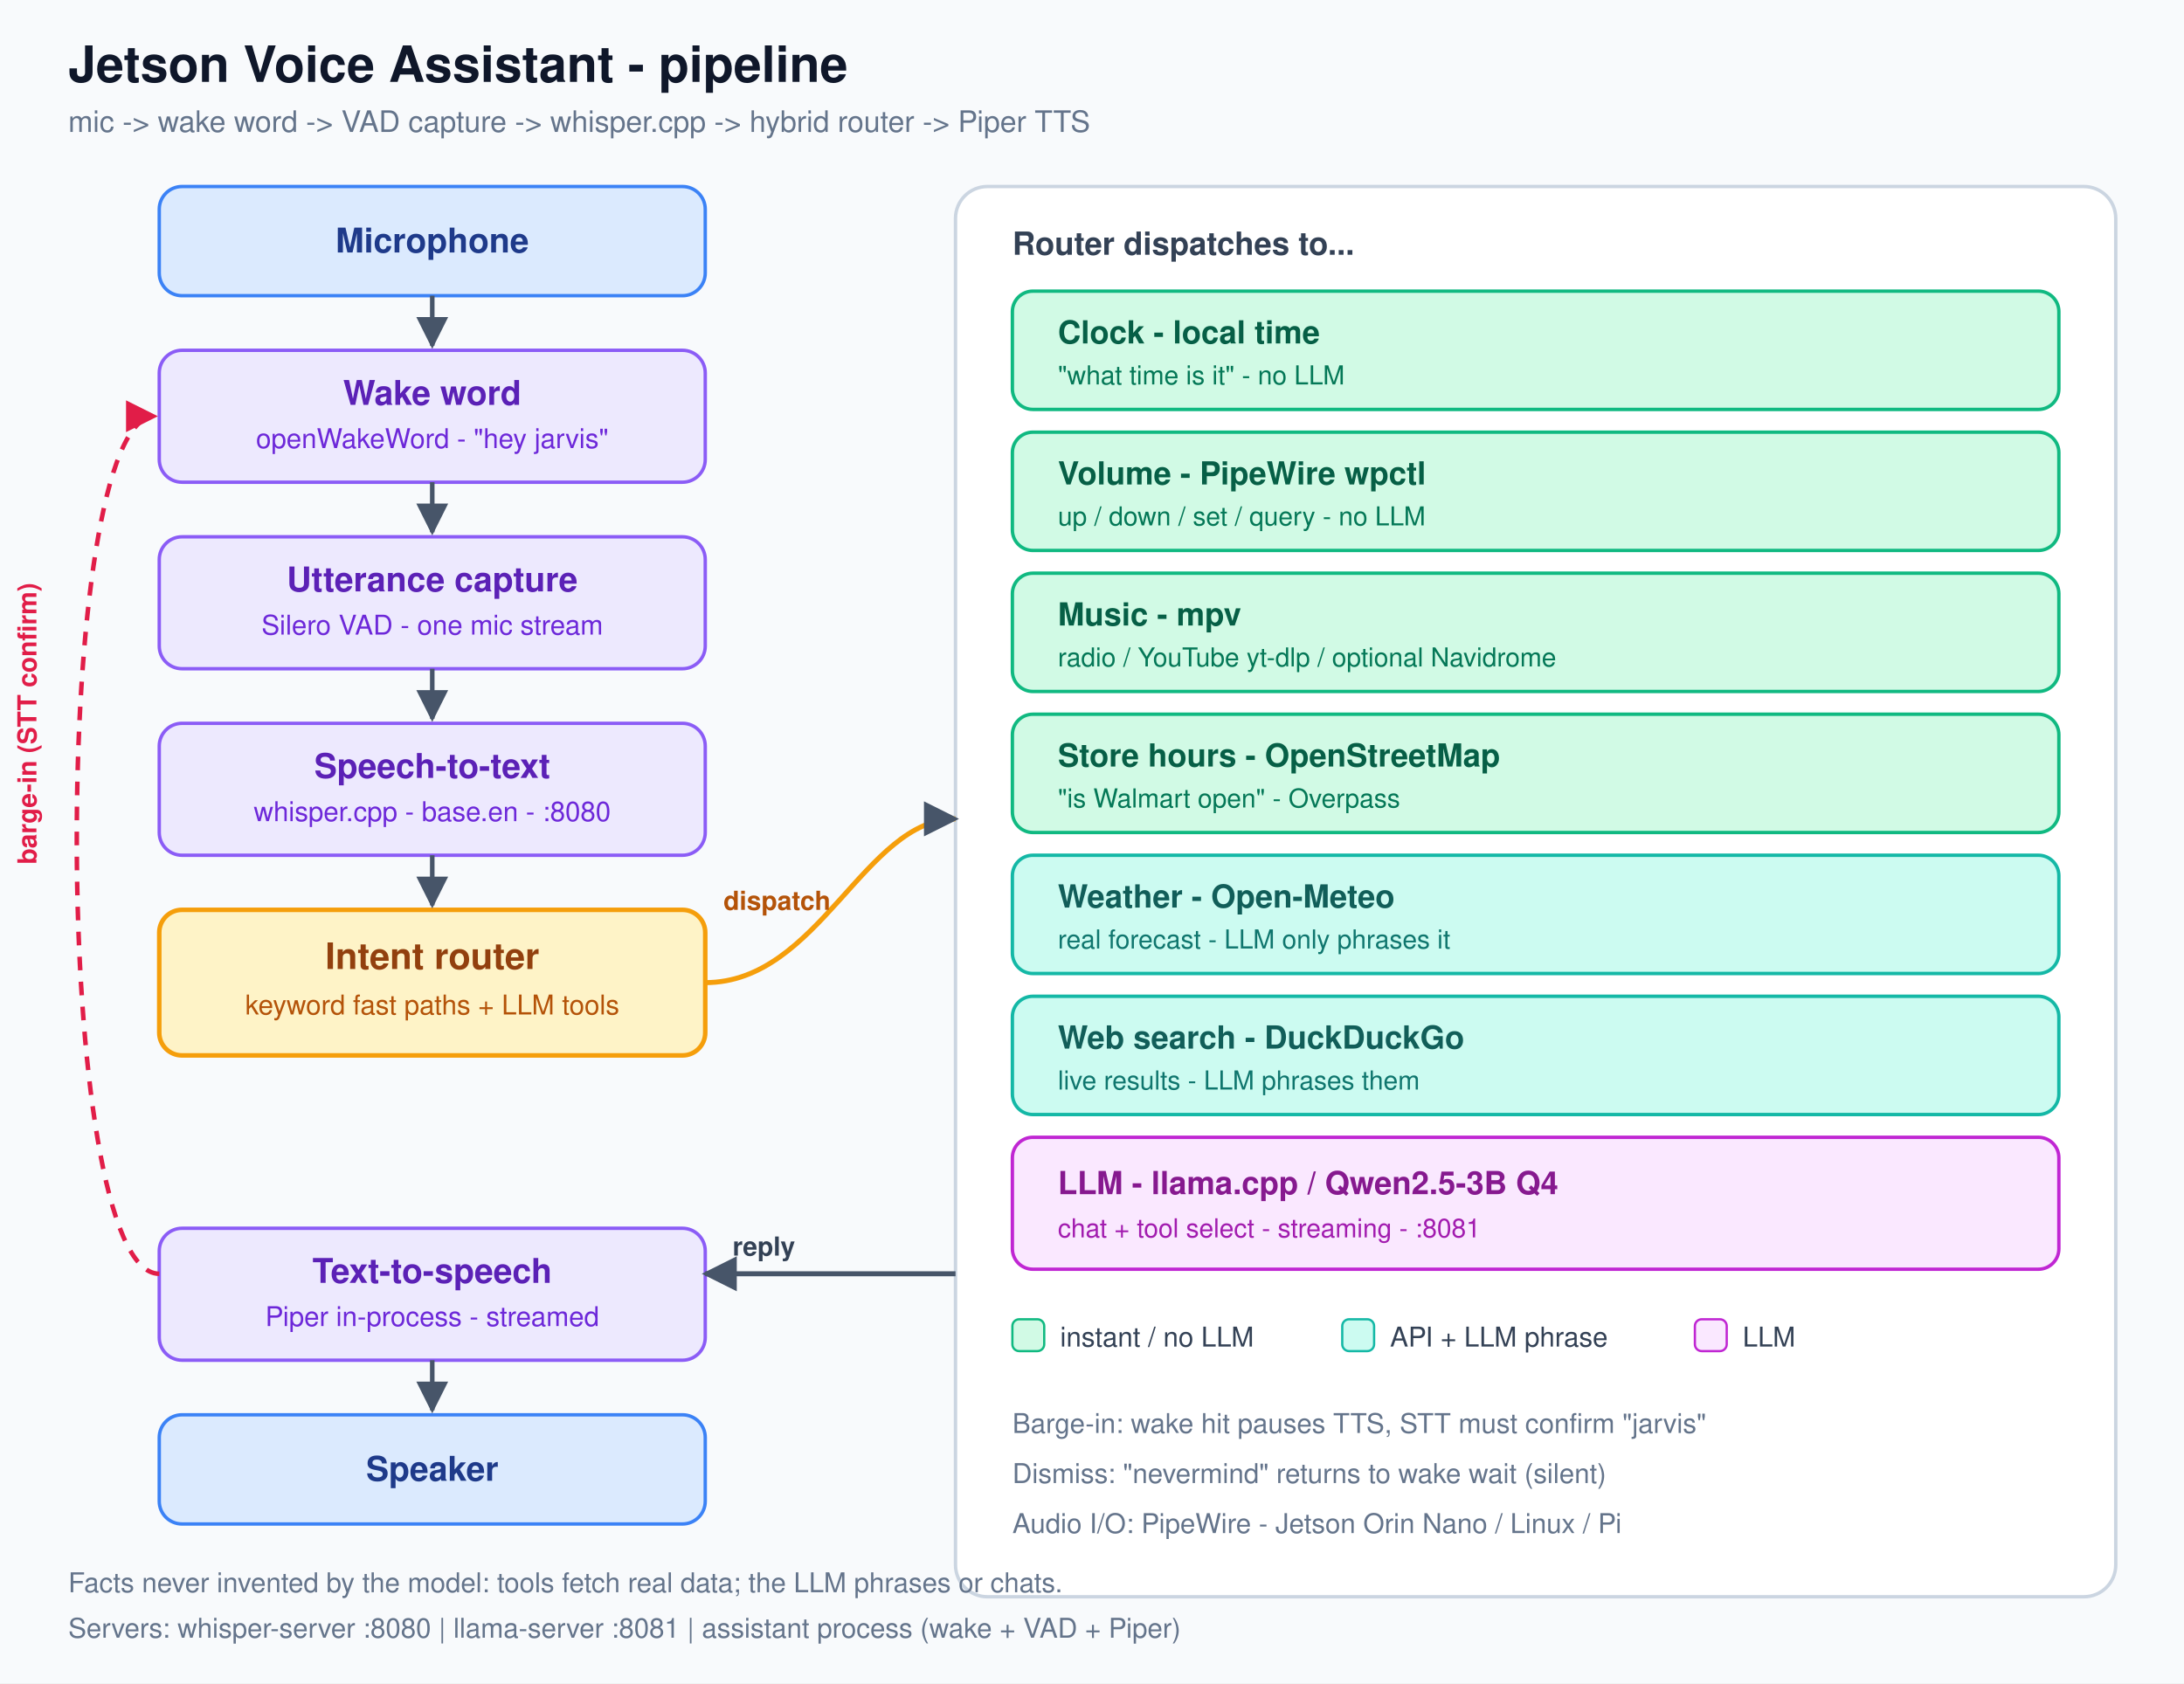
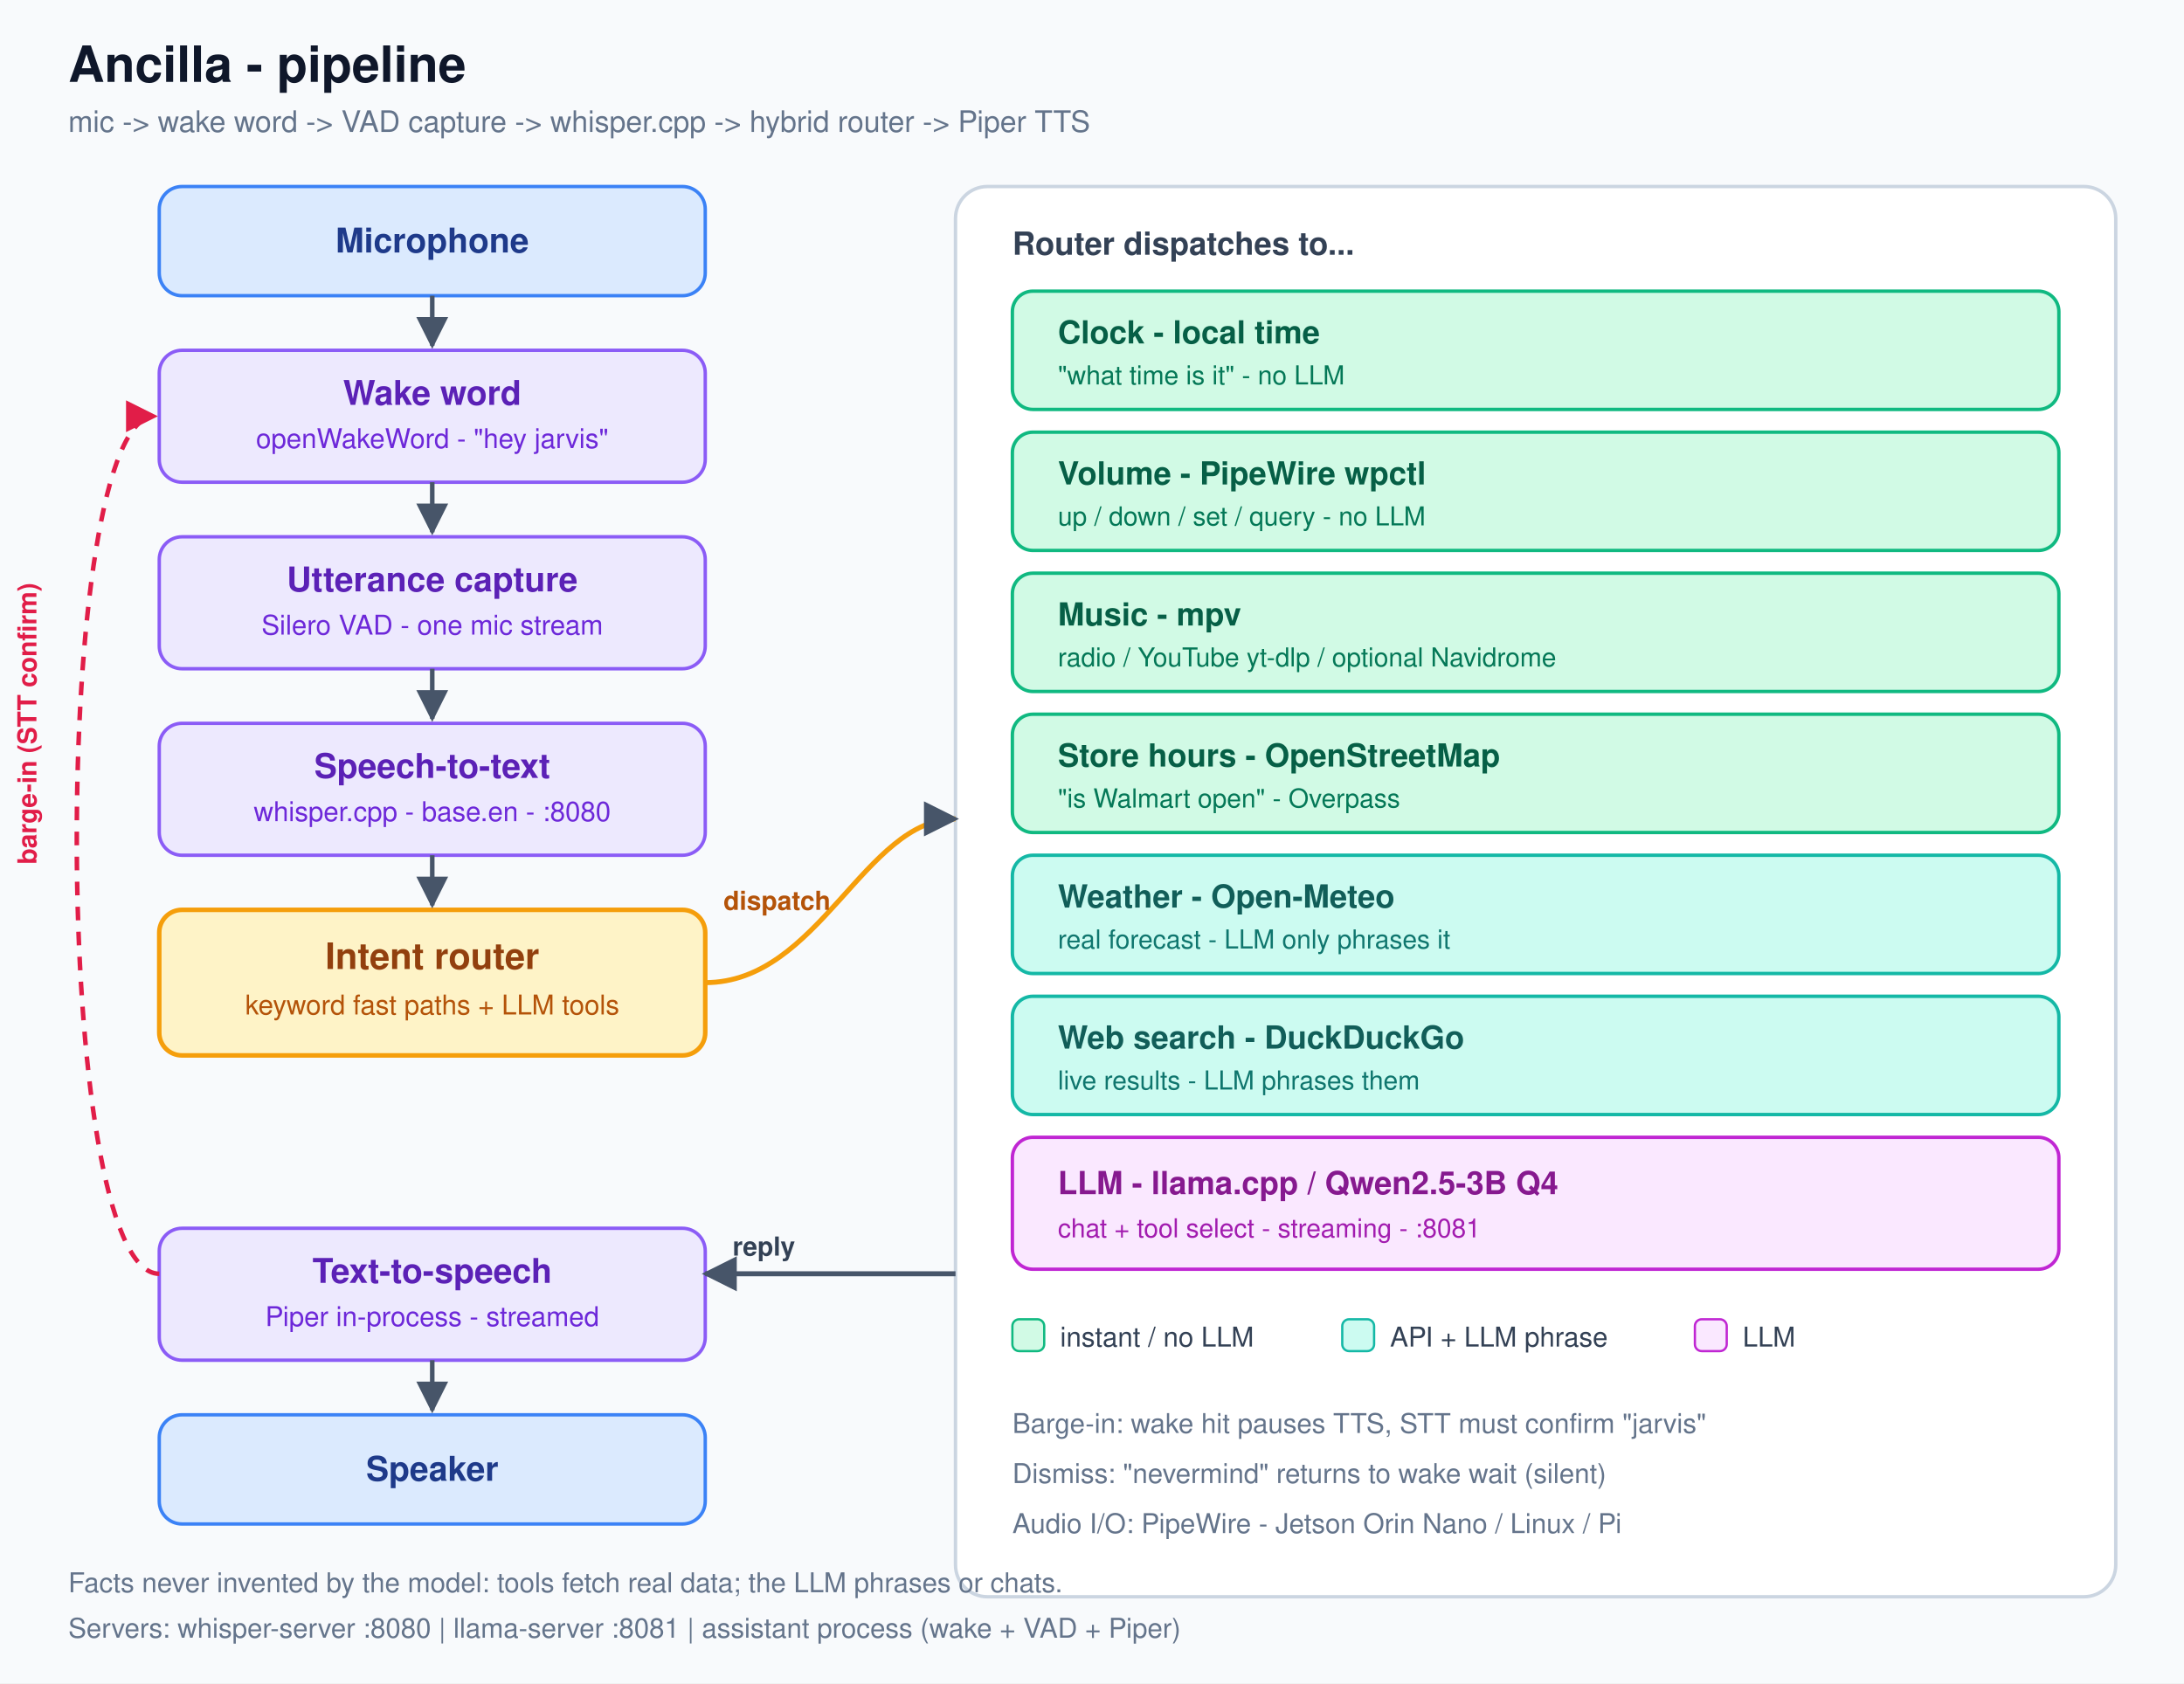
<svg xmlns="http://www.w3.org/2000/svg" width="960" height="740" viewBox="0 0 960 740" font-family="Segoe UI, Helvetica, Arial, sans-serif">
  <defs>
    <marker id="arrow" viewBox="0 0 10 10" refX="9" refY="5" markerWidth="7" markerHeight="7" orient="auto-start-reverse">
      <path d="M0 0 L10 5 L0 10 z" fill="#475569" />
    </marker>
    <marker id="arrowDashed" viewBox="0 0 10 10" refX="9" refY="5" markerWidth="7" markerHeight="7" orient="auto-start-reverse">
      <path d="M0 0 L10 5 L0 10 z" fill="#e11d48" />
    </marker>
  </defs>
  <rect x="0" y="0" width="960" height="740" fill="#f8fafc" />
-   <text x="30" y="36" font-size="22" font-weight="700" fill="#0f172a">Jetson Voice Assistant - pipeline</text>
+   <text x="30" y="36" font-size="22" font-weight="700" fill="#0f172a">Ancilla - pipeline</text>
  <text x="30" y="58" font-size="13" fill="#64748b">mic -&gt; wake word -&gt; VAD capture -&gt; whisper.cpp -&gt; hybrid router -&gt; Piper TTS</text>
  <rect x="70" y="82" width="240" height="48" rx="10" fill="#dbeafe" stroke="#3b82f6" stroke-width="1.5" />
  <text x="190" y="111" text-anchor="middle" font-size="15" font-weight="600" fill="#1e3a8a">Microphone</text>
  <rect x="70" y="154" width="240" height="58" rx="10" fill="#ede9fe" stroke="#8b5cf6" stroke-width="1.5" />
  <text x="190" y="178" text-anchor="middle" font-size="15" font-weight="600" fill="#5b21b6">Wake word</text>
  <text x="190" y="197" text-anchor="middle" font-size="12" fill="#6d28d9">openWakeWord - "hey jarvis"</text>
  <rect x="70" y="236" width="240" height="58" rx="10" fill="#ede9fe" stroke="#8b5cf6" stroke-width="1.5" />
  <text x="190" y="260" text-anchor="middle" font-size="15" font-weight="600" fill="#5b21b6">Utterance capture</text>
  <text x="190" y="279" text-anchor="middle" font-size="12" fill="#6d28d9">Silero VAD - one mic stream</text>
  <rect x="70" y="318" width="240" height="58" rx="10" fill="#ede9fe" stroke="#8b5cf6" stroke-width="1.5" />
  <text x="190" y="342" text-anchor="middle" font-size="15" font-weight="600" fill="#5b21b6">Speech-to-text</text>
  <text x="190" y="361" text-anchor="middle" font-size="12" fill="#6d28d9">whisper.cpp - base.en - :8080</text>
  <rect x="70" y="400" width="240" height="64" rx="10" fill="#fef3c7" stroke="#f59e0b" stroke-width="2" />
  <text x="190" y="426" text-anchor="middle" font-size="16" font-weight="700" fill="#92400e">Intent router</text>
  <text x="190" y="446" text-anchor="middle" font-size="12" fill="#b45309">keyword fast paths + LLM tools</text>
  <rect x="70" y="540" width="240" height="58" rx="10" fill="#ede9fe" stroke="#8b5cf6" stroke-width="1.5" />
  <text x="190" y="564" text-anchor="middle" font-size="15" font-weight="600" fill="#5b21b6">Text-to-speech</text>
  <text x="190" y="583" text-anchor="middle" font-size="12" fill="#6d28d9">Piper in-process - streamed</text>
  <rect x="70" y="622" width="240" height="48" rx="10" fill="#dbeafe" stroke="#3b82f6" stroke-width="1.5" />
  <text x="190" y="651" text-anchor="middle" font-size="15" font-weight="600" fill="#1e3a8a">Speaker</text>
  <rect x="420" y="82" width="510" height="620" rx="14" fill="#ffffff" stroke="#cbd5e1" stroke-width="1.5" />
  <text x="445" y="112" font-size="14" font-weight="700" fill="#334155">Router dispatches to...</text>
  <rect x="445" y="128" width="460" height="52" rx="9" fill="#d1fae5" stroke="#10b981" stroke-width="1.5" />
  <text x="465" y="151" font-size="14" font-weight="600" fill="#065f46">Clock - local time</text>
  <text x="465" y="169" font-size="11.5" fill="#047857">"what time is it" - no LLM</text>
  <rect x="445" y="190" width="460" height="52" rx="9" fill="#d1fae5" stroke="#10b981" stroke-width="1.5" />
  <text x="465" y="213" font-size="14" font-weight="600" fill="#065f46">Volume - PipeWire wpctl</text>
  <text x="465" y="231" font-size="11.5" fill="#047857">up / down / set / query - no LLM</text>
  <rect x="445" y="252" width="460" height="52" rx="9" fill="#d1fae5" stroke="#10b981" stroke-width="1.5" />
  <text x="465" y="275" font-size="14" font-weight="600" fill="#065f46">Music - mpv</text>
  <text x="465" y="293" font-size="11.5" fill="#047857">radio / YouTube yt-dlp / optional Navidrome</text>
  <rect x="445" y="314" width="460" height="52" rx="9" fill="#d1fae5" stroke="#10b981" stroke-width="1.5" />
  <text x="465" y="337" font-size="14" font-weight="600" fill="#065f46">Store hours - OpenStreetMap</text>
  <text x="465" y="355" font-size="11.5" fill="#047857">"is Walmart open" - Overpass</text>
  <rect x="445" y="376" width="460" height="52" rx="9" fill="#ccfbf1" stroke="#14b8a6" stroke-width="1.5" />
  <text x="465" y="399" font-size="14" font-weight="600" fill="#115e59">Weather - Open-Meteo</text>
  <text x="465" y="417" font-size="11.5" fill="#0f766e">real forecast - LLM only phrases it</text>
  <rect x="445" y="438" width="460" height="52" rx="9" fill="#ccfbf1" stroke="#14b8a6" stroke-width="1.5" />
  <text x="465" y="461" font-size="14" font-weight="600" fill="#115e59">Web search - DuckDuckGo</text>
  <text x="465" y="479" font-size="11.5" fill="#0f766e">live results - LLM phrases them</text>
  <rect x="445" y="500" width="460" height="58" rx="9" fill="#fae8ff" stroke="#c026d3" stroke-width="1.5" />
  <text x="465" y="525" font-size="14" font-weight="700" fill="#86198f">LLM - llama.cpp / Qwen2.5-3B Q4</text>
  <text x="465" y="544" font-size="11.5" fill="#a21caf">chat + tool select - streaming - :8081</text>
  <rect x="445" y="580" width="14" height="14" rx="3" fill="#d1fae5" stroke="#10b981" />
  <text x="466" y="592" font-size="12" fill="#334155">instant / no LLM</text>
  <rect x="590" y="580" width="14" height="14" rx="3" fill="#ccfbf1" stroke="#14b8a6" />
  <text x="611" y="592" font-size="12" fill="#334155">API + LLM phrase</text>
  <rect x="745" y="580" width="14" height="14" rx="3" fill="#fae8ff" stroke="#c026d3" />
  <text x="766" y="592" font-size="12" fill="#334155">LLM</text>
  <text x="445" y="630" font-size="12" fill="#64748b">Barge-in: wake hit pauses TTS, STT must confirm "jarvis"</text>
  <text x="445" y="652" font-size="12" fill="#64748b">Dismiss: "nevermind" returns to wake wait (silent)</text>
  <text x="445" y="674" font-size="12" fill="#64748b">Audio I/O: PipeWire - Jetson Orin Nano / Linux / Pi</text>
  <line x1="190" y1="130" x2="190" y2="152" stroke="#475569" stroke-width="2" marker-end="url(#arrow)" />
  <line x1="190" y1="212" x2="190" y2="234" stroke="#475569" stroke-width="2" marker-end="url(#arrow)" />
  <line x1="190" y1="294" x2="190" y2="316" stroke="#475569" stroke-width="2" marker-end="url(#arrow)" />
  <line x1="190" y1="376" x2="190" y2="398" stroke="#475569" stroke-width="2" marker-end="url(#arrow)" />
  <line x1="190" y1="598" x2="190" y2="620" stroke="#475569" stroke-width="2" marker-end="url(#arrow)" />
  <path d="M310 432 C 360 432, 380 360, 420 360" fill="none" stroke="#f59e0b" stroke-width="2.2" marker-end="url(#arrow)" />
  <text x="318" y="400" font-size="11.5" fill="#b45309" font-weight="600">dispatch</text>
  <path d="M420 560 C 380 560, 360 560, 310 560" fill="none" stroke="#475569" stroke-width="2.2" marker-end="url(#arrow)" />
  <text x="322" y="552" font-size="11.5" fill="#334155" font-weight="600">reply</text>
  <path d="M70 560 C 22 560, 22 183, 68 183" fill="none" stroke="#e11d48" stroke-width="2" stroke-dasharray="6 5" marker-end="url(#arrowDashed)" />
  <text x="16" y="380" font-size="11.5" fill="#e11d48" font-weight="600" transform="rotate(-90 16 380)">barge-in (STT confirm)</text>
  <text x="30" y="700" font-size="12" fill="#64748b">Facts never invented by the model: tools fetch real data; the LLM phrases or chats.</text>
  <text x="30" y="720" font-size="12" fill="#64748b">Servers: whisper-server :8080  |  llama-server :8081  |  assistant process (wake + VAD + Piper)</text>
</svg>
